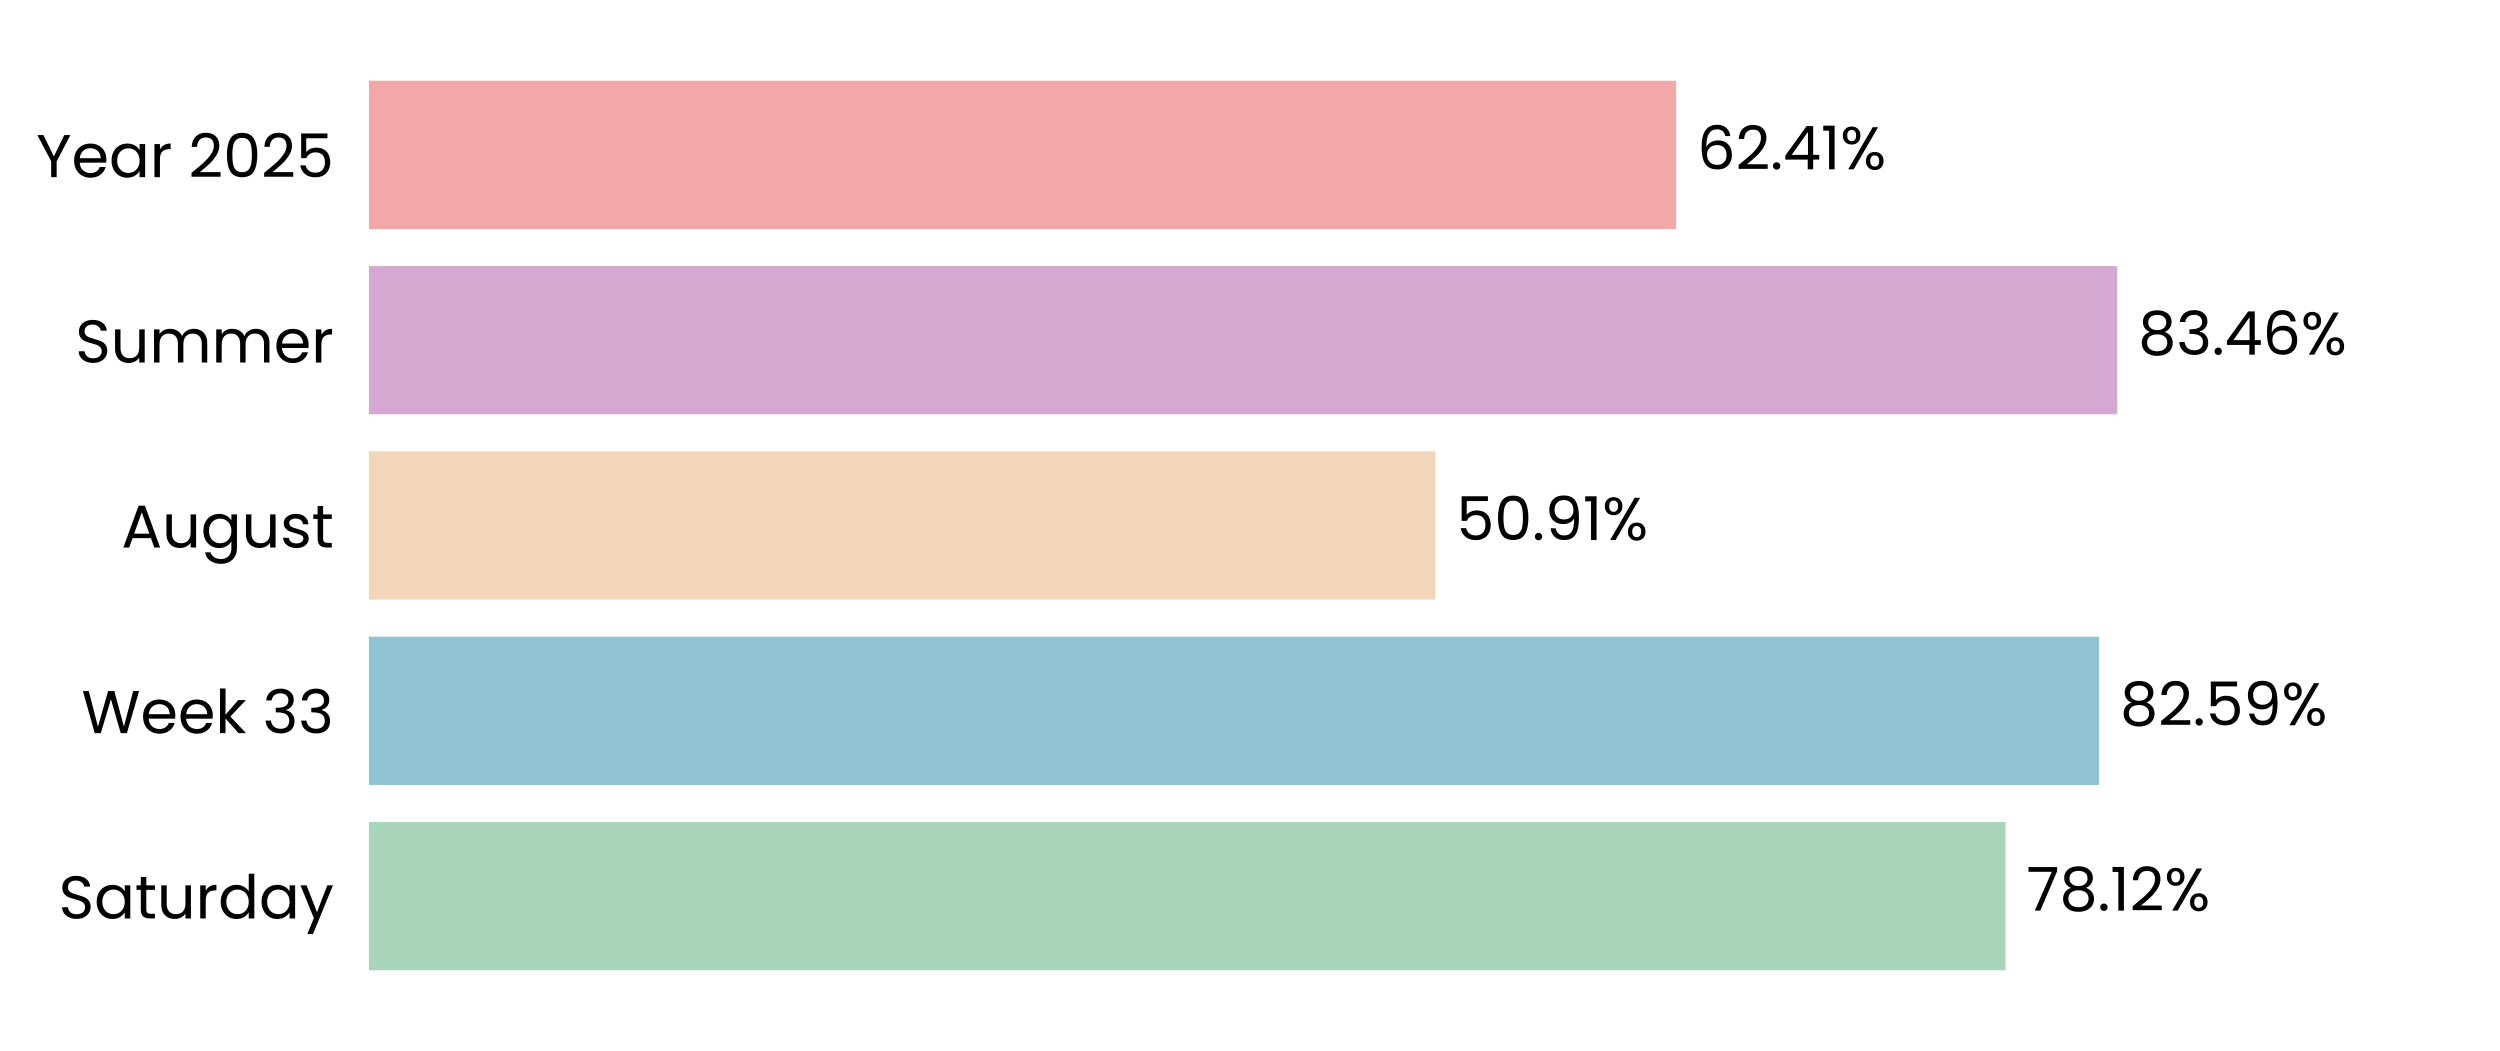
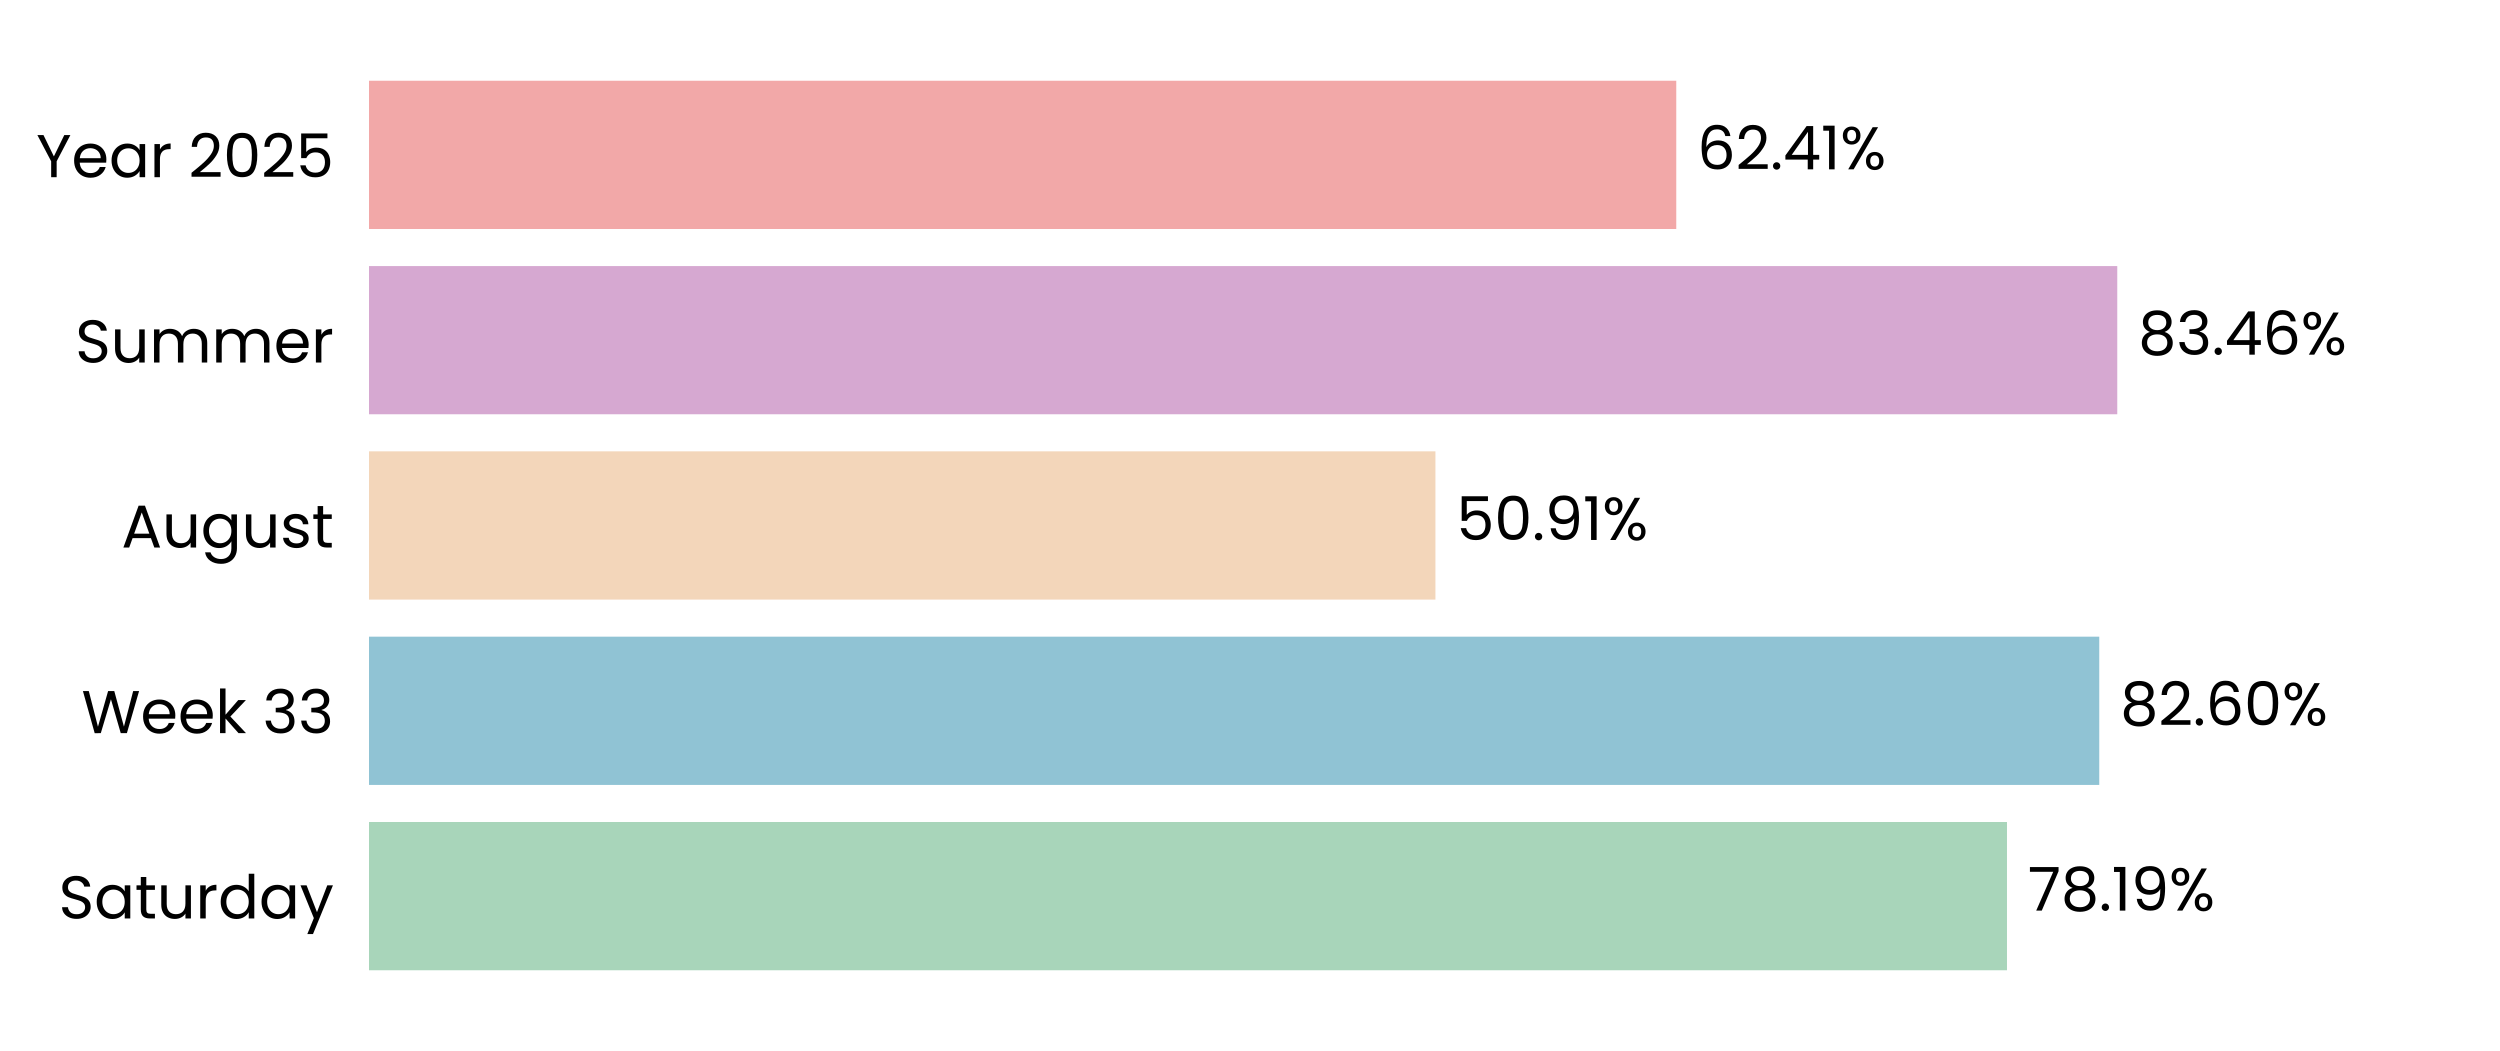
<svg xmlns="http://www.w3.org/2000/svg" xmlns:xlink="http://www.w3.org/1999/xlink" width="496.691pt" height="208.8pt" viewBox="0 0 496.691 208.8" version="1.1">
  <defs>
    <style type="text/css">*{stroke-linejoin: round; stroke-linecap: butt}</style>
  </defs>
  <g id="figure_1">
    <g id="patch_1">
      <path d="M 0 208.8  L 496.691 208.8  L 496.691 0  L 0 0  L 0 208.8  z " style="fill: none" />
    </g>
    <g id="axes_1">
      <g id="patch_2">
        <path d="M 73.311 201.6  L 489.491 201.6  L 489.491 7.2  L 73.311 7.2  L 73.311 201.6  z " style="fill: none" />
      </g>
      <g id="patch_3">
-         <path d="M 73.311 192.764  L 398.452 192.764  L 398.452 163.309  L 73.311 163.309  z " clip-path="url(#pd86c3cd558)" style="fill: #a8d5ba" />
+         <path d="M 73.311 192.764  L 398.741 192.764  L 398.741 163.309  L 73.311 163.309  z " clip-path="url(#pfd9cf8d248)" style="fill: #a8d5ba" />
      </g>
      <g id="patch_4">
-         <path d="M 73.311 155.945  L 417.031 155.945  L 417.031 126.491  L 73.311 126.491  z " clip-path="url(#pd86c3cd558)" style="fill: #90c3d4" />
+         <path d="M 73.311 155.945  L 417.073 155.945  L 417.073 126.491  L 73.311 126.491  z " clip-path="url(#pfd9cf8d248)" style="fill: #90c3d4" />
      </g>
      <g id="patch_5">
-         <path d="M 73.311 119.127  L 285.177 119.127  L 285.177 89.673  L 73.311 89.673  z " clip-path="url(#pd86c3cd558)" style="fill: #f3d6ba" />
+         <path d="M 73.311 119.127  L 285.186 119.127  L 285.186 89.673  L 73.311 89.673  z " clip-path="url(#pfd9cf8d248)" style="fill: #f3d6ba" />
      </g>
      <g id="patch_6">
-         <path d="M 73.311 82.309  L 420.646 82.309  L 420.646 52.855  L 73.311 52.855  z " clip-path="url(#pd86c3cd558)" style="fill: #d6a8d1" />
+         <path d="M 73.311 82.309  L 420.649 82.309  L 420.649 52.855  L 73.311 52.855  z " clip-path="url(#pfd9cf8d248)" style="fill: #d6a8d1" />
      </g>
      <g id="patch_7">
-         <path d="M 73.311 45.491  L 333.032 45.491  L 333.032 16.036  L 73.311 16.036  z " clip-path="url(#pd86c3cd558)" style="fill: #f2a8a8" />
+         <path d="M 73.311 45.491  L 333.033 45.491  L 333.033 16.036  L 73.311 16.036  z " clip-path="url(#pfd9cf8d248)" style="fill: #f2a8a8" />
      </g>
      <g id="matplotlib.axis_1">
        <g id="ytick_1">
          <g id="text_1">
            <g transform="translate(11.65312 182.4764) scale(0.12 -0.12)">
              <defs>
                <path id="Poppins-Regular-53" d="M 1907 -45  Q 1466 -45 1117 112  Q 768 269 569 547  Q 371 826 365 1190  L 986 1190  Q 1018 877 1245 662  Q 1472 448 1907 448  Q 2323 448 2563 656  Q 2803 864 2803 1190  Q 2803 1446 2662 1606  Q 2522 1766 2310 1849  Q 2099 1933 1741 2029  Q 1299 2144 1033 2259  Q 768 2374 579 2620  Q 390 2867 390 3283  Q 390 3648 576 3929  Q 762 4211 1098 4364  Q 1434 4518 1869 4518  Q 2496 4518 2896 4204  Q 3296 3891 3347 3373  L 2707 3373  Q 2675 3629 2438 3824  Q 2202 4019 1811 4019  Q 1446 4019 1216 3830  Q 986 3642 986 3302  Q 986 3059 1123 2905  Q 1261 2752 1462 2672  Q 1664 2592 2029 2490  Q 2470 2368 2739 2249  Q 3008 2131 3200 1884  Q 3392 1638 3392 1216  Q 3392 890 3219 602  Q 3046 314 2707 134  Q 2368 -45 1907 -45  z " transform="scale(0.015625)" />
                <path id="Poppins-Regular-61" d="M 275 1766  Q 275 2304 492 2710  Q 710 3117 1091 3341  Q 1472 3565 1939 3565  Q 2400 3565 2739 3366  Q 3078 3168 3245 2867  L 3245 3507  L 3834 3507  L 3834 0  L 3245 0  L 3245 653  Q 3072 346 2729 144  Q 2387 -58 1933 -58  Q 1466 -58 1088 172  Q 710 403 492 819  Q 275 1235 275 1766  z M 3245 1760  Q 3245 2157 3085 2451  Q 2925 2746 2653 2902  Q 2381 3059 2054 3059  Q 1728 3059 1459 2905  Q 1190 2752 1030 2457  Q 870 2163 870 1766  Q 870 1363 1030 1065  Q 1190 768 1459 611  Q 1728 454 2054 454  Q 2381 454 2653 611  Q 2925 768 3085 1065  Q 3245 1363 3245 1760  z " transform="scale(0.015625)" />
                <path id="Poppins-Regular-74" d="M 1203 3027  L 1203 960  Q 1203 704 1312 598  Q 1421 493 1690 493  L 2118 493  L 2118 0  L 1594 0  Q 1107 0 864 224  Q 621 448 621 960  L 621 3027  L 166 3027  L 166 3507  L 621 3507  L 621 4390  L 1203 4390  L 1203 3507  L 2118 3507  L 2118 3027  L 1203 3027  z " transform="scale(0.015625)" />
                <path id="Poppins-Regular-75" d="M 3603 3507  L 3603 0  L 3021 0  L 3021 518  Q 2854 250 2556 99  Q 2259 -51 1901 -51  Q 1491 -51 1164 118  Q 838 288 649 627  Q 461 966 461 1453  L 461 3507  L 1037 3507  L 1037 1530  Q 1037 1011 1299 732  Q 1562 454 2016 454  Q 2483 454 2752 742  Q 3021 1030 3021 1581  L 3021 3507  L 3603 3507  z " transform="scale(0.015625)" />
                <path id="Poppins-Regular-72" d="M 1075 2938  Q 1229 3238 1513 3404  Q 1798 3571 2208 3571  L 2208 2970  L 2054 2970  Q 1075 2970 1075 1907  L 1075 0  L 493 0  L 493 3507  L 1075 3507  L 1075 2938  z " transform="scale(0.015625)" />
                <path id="Poppins-Regular-64" d="M 275 1766  Q 275 2304 492 2710  Q 710 3117 1091 3341  Q 1472 3565 1946 3565  Q 2355 3565 2707 3376  Q 3059 3187 3245 2880  L 3245 4736  L 3834 4736  L 3834 0  L 3245 0  L 3245 659  Q 3072 346 2733 144  Q 2394 -58 1939 -58  Q 1472 -58 1091 172  Q 710 403 492 819  Q 275 1235 275 1766  z M 3245 1760  Q 3245 2157 3085 2451  Q 2925 2746 2653 2902  Q 2381 3059 2054 3059  Q 1728 3059 1459 2905  Q 1190 2752 1030 2457  Q 870 2163 870 1766  Q 870 1363 1030 1065  Q 1190 768 1459 611  Q 1728 454 2054 454  Q 2381 454 2653 611  Q 2925 768 3085 1065  Q 3245 1363 3245 1760  z " transform="scale(0.015625)" />
                <path id="Poppins-Regular-79" d="M 3514 3507  L 1402 -1651  L 800 -1651  L 1491 38  L 77 3507  L 723 3507  L 1824 666  L 2912 3507  L 3514 3507  z " transform="scale(0.015625)" />
              </defs>
              <use xlink:href="#Poppins-Regular-53" />
              <use xlink:href="#Poppins-Regular-61" transform="translate(58.7 0)" />
              <use xlink:href="#Poppins-Regular-74" transform="translate(126.3 0)" />
              <use xlink:href="#Poppins-Regular-75" transform="translate(162.7 0)" />
              <use xlink:href="#Poppins-Regular-72" transform="translate(226.7 0)" />
              <use xlink:href="#Poppins-Regular-64" transform="translate(264 0)" />
              <use xlink:href="#Poppins-Regular-61" transform="translate(331.5999 0)" />
              <use xlink:href="#Poppins-Regular-79" transform="translate(399.1999 0)" />
            </g>
          </g>
        </g>
        <g id="ytick_2">
          <g id="text_2">
            <g transform="translate(16.19813 145.6582) scale(0.12 -0.12)">
              <defs>
                <path id="Poppins-Regular-57" d="M 6099 4461  L 4806 0  L 4154 0  L 3117 3590  L 2042 0  L 1395 -6  L 147 4461  L 768 4461  L 1741 678  L 2816 4461  L 3469 4461  L 4493 691  L 5472 4461  L 6099 4461  z " transform="scale(0.015625)" />
                <path id="Poppins-Regular-65" d="M 3693 1888  Q 3693 1722 3674 1536  L 870 1536  Q 902 1018 1225 726  Q 1549 435 2010 435  Q 2387 435 2640 611  Q 2893 787 2995 1082  L 3622 1082  Q 3482 576 3059 259  Q 2637 -58 2010 -58  Q 1510 -58 1116 166  Q 723 390 499 803  Q 275 1216 275 1760  Q 275 2304 492 2713  Q 710 3123 1104 3344  Q 1498 3565 2010 3565  Q 2509 3565 2893 3347  Q 3277 3130 3485 2749  Q 3693 2368 3693 1888  z M 3091 2010  Q 3091 2342 2944 2582  Q 2797 2822 2544 2947  Q 2291 3072 1984 3072  Q 1542 3072 1232 2790  Q 922 2509 877 2010  L 3091 2010  z " transform="scale(0.015625)" />
                <path id="Poppins-Regular-6b" d="M 2451 0  L 1075 1549  L 1075 0  L 493 0  L 493 4736  L 1075 4736  L 1075 1952  L 2426 3507  L 3238 3507  L 1587 1760  L 3245 0  L 2451 0  z " transform="scale(0.015625)" />
                <path id="Poppins-Regular-20" transform="scale(0.015625)" />
                <path id="Poppins-Regular-33" d="M 384 3462  Q 429 4051 838 4384  Q 1248 4717 1901 4717  Q 2336 4717 2653 4560  Q 2970 4403 3133 4134  Q 3296 3866 3296 3526  Q 3296 3130 3069 2842  Q 2842 2554 2477 2470  L 2477 2438  Q 2893 2336 3136 2035  Q 3379 1734 3379 1248  Q 3379 883 3212 592  Q 3046 301 2713 134  Q 2381 -32 1914 -32  Q 1235 -32 800 323  Q 365 678 314 1331  L 877 1331  Q 922 947 1190 704  Q 1459 461 1907 461  Q 2355 461 2588 694  Q 2822 928 2822 1299  Q 2822 1779 2502 1990  Q 2182 2202 1536 2202  L 1389 2202  L 1389 2688  L 1542 2688  Q 2131 2694 2432 2883  Q 2733 3072 2733 3469  Q 2733 3808 2512 4013  Q 2291 4218 1882 4218  Q 1485 4218 1241 4013  Q 998 3808 954 3462  L 384 3462  z " transform="scale(0.015625)" />
              </defs>
              <use xlink:href="#Poppins-Regular-57" />
              <use xlink:href="#Poppins-Regular-65" transform="translate(97.59999 0)" />
              <use xlink:href="#Poppins-Regular-65" transform="translate(159.6 0)" />
              <use xlink:href="#Poppins-Regular-6b" transform="translate(221.6 0)" />
              <use xlink:href="#Poppins-Regular-20" transform="translate(273.0999 0)" />
              <use xlink:href="#Poppins-Regular-33" transform="translate(299.7999 0)" />
              <use xlink:href="#Poppins-Regular-33" transform="translate(358.6999 0)" />
            </g>
          </g>
        </g>
        <g id="ytick_3">
          <g id="text_3">
            <g transform="translate(24.11812 108.78) scale(0.12 -0.12)">
              <defs>
                <path id="Poppins-Regular-41" d="M 3130 992  L 1184 992  L 826 0  L 211 0  L 1824 4435  L 2496 4435  L 4102 0  L 3488 0  L 3130 992  z M 2963 1466  L 2157 3718  L 1350 1466  L 2963 1466  z " transform="scale(0.015625)" />
                <path id="Poppins-Regular-67" d="M 1939 3565  Q 2394 3565 2736 3366  Q 3078 3168 3245 2867  L 3245 3507  L 3834 3507  L 3834 -77  Q 3834 -557 3629 -931  Q 3424 -1306 3043 -1517  Q 2662 -1728 2157 -1728  Q 1466 -1728 1005 -1401  Q 544 -1075 461 -512  L 1037 -512  Q 1133 -832 1433 -1027  Q 1734 -1222 2157 -1222  Q 2637 -1222 2941 -921  Q 3245 -621 3245 -77  L 3245 659  Q 3072 352 2733 147  Q 2394 -58 1939 -58  Q 1472 -58 1091 172  Q 710 403 492 819  Q 275 1235 275 1766  Q 275 2304 492 2710  Q 710 3117 1091 3341  Q 1472 3565 1939 3565  z M 3245 1760  Q 3245 2157 3085 2451  Q 2925 2746 2653 2902  Q 2381 3059 2054 3059  Q 1728 3059 1459 2905  Q 1190 2752 1030 2457  Q 870 2163 870 1766  Q 870 1363 1030 1065  Q 1190 768 1459 611  Q 1728 454 2054 454  Q 2381 454 2653 611  Q 2925 768 3085 1065  Q 3245 1363 3245 1760  z " transform="scale(0.015625)" />
                <path id="Poppins-Regular-73" d="M 1734 -58  Q 1331 -58 1011 80  Q 691 218 505 464  Q 320 710 301 1030  L 902 1030  Q 928 768 1149 601  Q 1370 435 1728 435  Q 2061 435 2253 582  Q 2445 730 2445 954  Q 2445 1184 2240 1296  Q 2035 1408 1606 1517  Q 1216 1619 969 1724  Q 723 1830 547 2038  Q 371 2246 371 2586  Q 371 2854 531 3078  Q 691 3302 985 3433  Q 1280 3565 1658 3565  Q 2240 3565 2598 3270  Q 2957 2976 2982 2464  L 2400 2464  Q 2381 2739 2179 2905  Q 1978 3072 1638 3072  Q 1325 3072 1139 2937  Q 954 2803 954 2586  Q 954 2413 1066 2301  Q 1178 2189 1347 2121  Q 1517 2054 1818 1971  Q 2195 1869 2432 1769  Q 2669 1670 2838 1472  Q 3008 1274 3014 954  Q 3014 666 2854 435  Q 2694 205 2403 73  Q 2112 -58 1734 -58  z " transform="scale(0.015625)" />
              </defs>
              <use xlink:href="#Poppins-Regular-41" />
              <use xlink:href="#Poppins-Regular-75" transform="translate(67.39999 0)" />
              <use xlink:href="#Poppins-Regular-67" transform="translate(131.4 0)" />
              <use xlink:href="#Poppins-Regular-75" transform="translate(199 0)" />
              <use xlink:href="#Poppins-Regular-73" transform="translate(263 0)" />
              <use xlink:href="#Poppins-Regular-74" transform="translate(315.2 0)" />
            </g>
          </g>
        </g>
        <g id="ytick_4">
          <g id="text_4">
            <g transform="translate(14.95125 72.02182) scale(0.12 -0.12)">
              <defs>
                <path id="Poppins-Regular-6d" d="M 4710 3571  Q 5120 3571 5440 3401  Q 5760 3232 5945 2893  Q 6131 2554 6131 2067  L 6131 0  L 5555 0  L 5555 1984  Q 5555 2509 5296 2787  Q 5037 3066 4595 3066  Q 4141 3066 3872 2774  Q 3603 2483 3603 1933  L 3603 0  L 3027 0  L 3027 1984  Q 3027 2509 2768 2787  Q 2509 3066 2067 3066  Q 1613 3066 1344 2774  Q 1075 2483 1075 1933  L 1075 0  L 493 0  L 493 3507  L 1075 3507  L 1075 3002  Q 1248 3277 1539 3424  Q 1830 3571 2182 3571  Q 2624 3571 2963 3372  Q 3302 3174 3469 2790  Q 3616 3162 3955 3366  Q 4294 3571 4710 3571  z " transform="scale(0.015625)" />
              </defs>
              <use xlink:href="#Poppins-Regular-53" />
              <use xlink:href="#Poppins-Regular-75" transform="translate(58.7 0)" />
              <use xlink:href="#Poppins-Regular-6d" transform="translate(122.7 0)" />
              <use xlink:href="#Poppins-Regular-6d" transform="translate(225.7 0)" />
              <use xlink:href="#Poppins-Regular-65" transform="translate(328.7 0)" />
              <use xlink:href="#Poppins-Regular-72" transform="translate(390.6999 0)" />
            </g>
          </g>
        </g>
        <g id="ytick_5">
          <g id="text_5">
            <g transform="translate(7.2 35.20364) scale(0.12 -0.12)">
              <defs>
                <path id="Poppins-Regular-59" d="M 3616 4461  L 2163 1683  L 2163 0  L 1581 0  L 1581 1683  L 122 4461  L 768 4461  L 1869 2202  L 2970 4461  L 3616 4461  z " transform="scale(0.015625)" />
                <path id="Poppins-Regular-32" d="M 326 467  Q 1139 1120 1600 1539  Q 2061 1958 2377 2416  Q 2694 2874 2694 3315  Q 2694 3731 2492 3971  Q 2291 4211 1843 4211  Q 1408 4211 1168 3939  Q 928 3667 909 3213  L 346 3213  Q 371 3930 780 4320  Q 1190 4710 1837 4710  Q 2496 4710 2883 4345  Q 3270 3981 3270 3341  Q 3270 2810 2953 2307  Q 2637 1805 2233 1424  Q 1830 1043 1203 538  L 3405 538  L 3405 51  L 326 51  L 326 467  z " transform="scale(0.015625)" />
                <path id="Poppins-Regular-30" d="M 397 2362  Q 397 3462 755 4080  Q 1114 4698 2010 4698  Q 2899 4698 3257 4080  Q 3616 3462 3616 2362  Q 3616 1242 3257 621  Q 2899 0 2010 0  Q 1114 0 755 621  Q 397 1242 397 2362  z M 3040 2362  Q 3040 2918 2966 3305  Q 2893 3693 2665 3929  Q 2438 4166 2010 4166  Q 1574 4166 1347 3929  Q 1120 3693 1046 3305  Q 973 2918 973 2362  Q 973 1786 1046 1395  Q 1120 1005 1347 768  Q 1574 531 2010 531  Q 2438 531 2665 768  Q 2893 1005 2966 1395  Q 3040 1786 3040 2362  z " transform="scale(0.015625)" />
                <path id="Poppins-Regular-35" d="M 3347 4122  L 1101 4122  L 1101 2662  Q 1248 2867 1536 2998  Q 1824 3130 2157 3130  Q 2688 3130 3021 2909  Q 3354 2688 3498 2339  Q 3642 1990 3642 1600  Q 3642 1139 3469 774  Q 3296 410 2941 198  Q 2586 -13 2061 -13  Q 1389 -13 973 332  Q 557 678 467 1254  L 1037 1254  Q 1120 890 1389 685  Q 1658 480 2067 480  Q 2573 480 2829 784  Q 3085 1088 3085 1587  Q 3085 2086 2829 2358  Q 2573 2630 2074 2630  Q 1734 2630 1481 2467  Q 1229 2304 1114 2022  L 563 2022  L 563 4634  L 3347 4634  L 3347 4122  z " transform="scale(0.015625)" />
              </defs>
              <use xlink:href="#Poppins-Regular-59" />
              <use xlink:href="#Poppins-Regular-65" transform="translate(58.39999 0)" />
              <use xlink:href="#Poppins-Regular-61" transform="translate(120.4 0)" />
              <use xlink:href="#Poppins-Regular-72" transform="translate(188 0)" />
              <use xlink:href="#Poppins-Regular-20" transform="translate(225.3 0)" />
              <use xlink:href="#Poppins-Regular-32" transform="translate(252 0)" />
              <use xlink:href="#Poppins-Regular-30" transform="translate(309.4999 0)" />
              <use xlink:href="#Poppins-Regular-32" transform="translate(372.2999 0)" />
              <use xlink:href="#Poppins-Regular-35" transform="translate(429.7999 0)" />
            </g>
          </g>
        </g>
      </g>
      <g id="text_6">
-         <g transform="translate(402.6137 180.9164) scale(0.12 -0.12)">
+         <g transform="translate(402.9027 180.9164) scale(0.12 -0.12)">
          <defs>
            <path id="Poppins-Regular-37" d="M 3245 4173  L 1466 0  L 877 0  L 2682 4115  L 211 4115  L 211 4614  L 3245 4614  L 3245 4173  z " transform="scale(0.015625)" />
            <path id="Poppins-Regular-38" d="M 1242 2406  Q 883 2547 691 2816  Q 499 3085 499 3469  Q 499 3814 672 4092  Q 845 4371 1187 4534  Q 1530 4698 2016 4698  Q 2502 4698 2844 4534  Q 3187 4371 3363 4092  Q 3539 3814 3539 3469  Q 3539 3098 3340 2819  Q 3142 2541 2797 2406  Q 3194 2285 3427 1981  Q 3661 1677 3661 1248  Q 3661 832 3456 521  Q 3251 211 2876 41  Q 2502 -128 2016 -128  Q 1530 -128 1162 41  Q 794 211 589 521  Q 384 832 384 1248  Q 384 1677 614 1984  Q 845 2291 1242 2406  z M 2976 3398  Q 2976 3789 2720 4000  Q 2464 4211 2016 4211  Q 1574 4211 1318 4000  Q 1062 3789 1062 3392  Q 1062 3034 1328 2816  Q 1594 2598 2016 2598  Q 2445 2598 2710 2819  Q 2976 3040 2976 3398  z M 2016 2150  Q 1542 2150 1241 1929  Q 941 1709 941 1267  Q 941 858 1232 608  Q 1523 358 2016 358  Q 2509 358 2797 608  Q 3085 858 3085 1267  Q 3085 1696 2790 1923  Q 2496 2150 2016 2150  z " transform="scale(0.015625)" />
            <path id="Poppins-Regular-2e" d="M 678 -38  Q 512 -38 397 77  Q 282 192 282 358  Q 282 525 397 640  Q 512 755 678 755  Q 838 755 950 640  Q 1062 525 1062 358  Q 1062 192 950 77  Q 838 -38 678 -38  z " transform="scale(0.015625)" />
            <path id="Poppins-Regular-31" d="M 243 4096  L 243 4627  L 1446 4627  L 1446 0  L 858 0  L 858 4096  L 243 4096  z " transform="scale(0.015625)" />
+             <path id="Poppins-Regular-39" d="M 1146 1242  Q 1210 877 1443 678  Q 1677 480 2074 480  Q 2605 480 2857 896  Q 3110 1312 3098 2298  Q 2963 2010 2649 1846  Q 2336 1683 1952 1683  Q 1523 1683 1187 1859  Q 851 2035 659 2374  Q 467 2714 467 3194  Q 467 3878 864 4297  Q 1261 4717 1990 4717  Q 2886 4717 3248 4134  Q 3610 3552 3610 2400  Q 3610 1594 3466 1069  Q 3322 544 2979 269  Q 2637 -6 2042 -6  Q 1389 -6 1024 346  Q 659 698 608 1242  L 1146 1242  z M 2048 2176  Q 2477 2176 2752 2441  Q 3027 2707 3027 3162  Q 3027 3642 2758 3936  Q 2490 4230 2003 4230  Q 1555 4230 1289 3948  Q 1024 3667 1024 3206  Q 1024 2739 1286 2457  Q 1549 2176 2048 2176  z " transform="scale(0.015625)" />
            <path id="Poppins-Regular-25" d="M 269 3584  Q 269 4019 531 4278  Q 794 4538 1203 4538  Q 1613 4538 1875 4278  Q 2138 4019 2138 3584  Q 2138 3142 1875 2883  Q 1613 2624 1203 2624  Q 794 2624 531 2883  Q 269 3142 269 3584  z M 4006 4467  L 1414 0  L 838 0  L 3430 4467  L 4006 4467  z M 1203 4179  Q 986 4179 861 4028  Q 736 3878 736 3584  Q 736 3290 861 3136  Q 986 2982 1203 2982  Q 1421 2982 1549 3139  Q 1677 3296 1677 3584  Q 1677 3878 1549 4028  Q 1421 4179 1203 4179  z M 2720 883  Q 2720 1325 2982 1584  Q 3245 1843 3654 1843  Q 4064 1843 4323 1584  Q 4582 1325 4582 883  Q 4582 448 4323 185  Q 4064 -77 3654 -77  Q 3245 -77 2982 182  Q 2720 442 2720 883  z M 3648 1478  Q 3430 1478 3302 1328  Q 3174 1178 3174 883  Q 3174 595 3302 444  Q 3430 294 3648 294  Q 3866 294 3994 444  Q 4122 595 4122 883  Q 4122 1178 3994 1328  Q 3866 1478 3648 1478  z " transform="scale(0.015625)" />
          </defs>
          <use xlink:href="#Poppins-Regular-37" />
          <use xlink:href="#Poppins-Regular-38" transform="translate(54.59999 0)" />
          <use xlink:href="#Poppins-Regular-2e" transform="translate(117.7 0)" />
          <use xlink:href="#Poppins-Regular-31" transform="translate(138.7 0)" />
-           <use xlink:href="#Poppins-Regular-32" transform="translate(170.7 0)" />
-           <use xlink:href="#Poppins-Regular-25" transform="translate(228.1999 0)" />
+           <use xlink:href="#Poppins-Regular-39" transform="translate(170.7 0)" />
+           <use xlink:href="#Poppins-Regular-25" transform="translate(233.6999 0)" />
        </g>
      </g>
      <g id="text_7">
-         <g transform="translate(421.1931 144.0982) scale(0.12 -0.12)">
+         <g transform="translate(421.2344 144.0982) scale(0.12 -0.12)">
          <defs>
-             <path id="Poppins-Regular-39" d="M 1146 1242  Q 1210 877 1443 678  Q 1677 480 2074 480  Q 2605 480 2857 896  Q 3110 1312 3098 2298  Q 2963 2010 2649 1846  Q 2336 1683 1952 1683  Q 1523 1683 1187 1859  Q 851 2035 659 2374  Q 467 2714 467 3194  Q 467 3878 864 4297  Q 1261 4717 1990 4717  Q 2886 4717 3248 4134  Q 3610 3552 3610 2400  Q 3610 1594 3466 1069  Q 3322 544 2979 269  Q 2637 -6 2042 -6  Q 1389 -6 1024 346  Q 659 698 608 1242  L 1146 1242  z M 2048 2176  Q 2477 2176 2752 2441  Q 3027 2707 3027 3162  Q 3027 3642 2758 3936  Q 2490 4230 2003 4230  Q 1555 4230 1289 3948  Q 1024 3667 1024 3206  Q 1024 2739 1286 2457  Q 1549 2176 2048 2176  z " transform="scale(0.015625)" />
+             <path id="Poppins-Regular-36" d="M 2976 3526  Q 2835 4237 2099 4237  Q 1530 4237 1248 3798  Q 966 3360 973 2355  Q 1120 2688 1462 2877  Q 1805 3066 2227 3066  Q 2886 3066 3280 2656  Q 3674 2246 3674 1523  Q 3674 1088 3504 742  Q 3334 397 2992 192  Q 2650 -13 2163 -13  Q 1504 -13 1133 281  Q 762 576 614 1094  Q 467 1613 467 2374  Q 467 4723 2106 4723  Q 2733 4723 3091 4384  Q 3450 4045 3514 3526  L 2976 3526  z M 2106 2573  Q 1830 2573 1587 2461  Q 1344 2349 1193 2121  Q 1043 1894 1043 1568  Q 1043 1082 1324 778  Q 1606 474 2131 474  Q 2579 474 2844 752  Q 3110 1030 3110 1504  Q 3110 2003 2854 2288  Q 2598 2573 2106 2573  z " transform="scale(0.015625)" />
          </defs>
          <use xlink:href="#Poppins-Regular-38" />
          <use xlink:href="#Poppins-Regular-32" transform="translate(63.09999 0)" />
          <use xlink:href="#Poppins-Regular-2e" transform="translate(120.6 0)" />
-           <use xlink:href="#Poppins-Regular-35" transform="translate(141.6 0)" />
-           <use xlink:href="#Poppins-Regular-39" transform="translate(204.3999 0)" />
-           <use xlink:href="#Poppins-Regular-25" transform="translate(267.3999 0)" />
+           <use xlink:href="#Poppins-Regular-36" transform="translate(141.6 0)" />
+           <use xlink:href="#Poppins-Regular-30" transform="translate(205.0999 0)" />
+           <use xlink:href="#Poppins-Regular-25" transform="translate(267.8999 0)" />
        </g>
      </g>
      <g id="text_8">
-         <g transform="translate(289.3389 107.28) scale(0.12 -0.12)">
+         <g transform="translate(289.3482 107.28) scale(0.12 -0.12)">
          <use xlink:href="#Poppins-Regular-35" />
          <use xlink:href="#Poppins-Regular-30" transform="translate(62.79999 0)" />
          <use xlink:href="#Poppins-Regular-2e" transform="translate(125.6 0)" />
          <use xlink:href="#Poppins-Regular-39" transform="translate(146.6 0)" />
          <use xlink:href="#Poppins-Regular-31" transform="translate(209.5999 0)" />
          <use xlink:href="#Poppins-Regular-25" transform="translate(241.5999 0)" />
        </g>
      </g>
      <g id="text_9">
-         <g transform="translate(424.8081 70.46182) scale(0.12 -0.12)">
+         <g transform="translate(424.8112 70.46182) scale(0.12 -0.12)">
          <defs>
            <path id="Poppins-Regular-34" d="M 256 1030  L 256 1472  L 2502 4582  L 3200 4582  L 3200 1536  L 3840 1536  L 3840 1030  L 3200 1030  L 3200 0  L 2624 0  L 2624 1030  L 256 1030  z M 2650 3974  L 928 1536  L 2650 1536  L 2650 3974  z " transform="scale(0.015625)" />
-             <path id="Poppins-Regular-36" d="M 2976 3526  Q 2835 4237 2099 4237  Q 1530 4237 1248 3798  Q 966 3360 973 2355  Q 1120 2688 1462 2877  Q 1805 3066 2227 3066  Q 2886 3066 3280 2656  Q 3674 2246 3674 1523  Q 3674 1088 3504 742  Q 3334 397 2992 192  Q 2650 -13 2163 -13  Q 1504 -13 1133 281  Q 762 576 614 1094  Q 467 1613 467 2374  Q 467 4723 2106 4723  Q 2733 4723 3091 4384  Q 3450 4045 3514 3526  L 2976 3526  z M 2106 2573  Q 1830 2573 1587 2461  Q 1344 2349 1193 2121  Q 1043 1894 1043 1568  Q 1043 1082 1324 778  Q 1606 474 2131 474  Q 2579 474 2844 752  Q 3110 1030 3110 1504  Q 3110 2003 2854 2288  Q 2598 2573 2106 2573  z " transform="scale(0.015625)" />
          </defs>
          <use xlink:href="#Poppins-Regular-38" />
          <use xlink:href="#Poppins-Regular-33" transform="translate(63.09999 0)" />
          <use xlink:href="#Poppins-Regular-2e" transform="translate(122 0)" />
          <use xlink:href="#Poppins-Regular-34" transform="translate(143 0)" />
          <use xlink:href="#Poppins-Regular-36" transform="translate(205.9 0)" />
          <use xlink:href="#Poppins-Regular-25" transform="translate(269.3999 0)" />
        </g>
      </g>
      <g id="text_10">
-         <g transform="translate(337.1936 33.64364) scale(0.12 -0.12)">
+         <g transform="translate(337.1944 33.64364) scale(0.12 -0.12)">
          <use xlink:href="#Poppins-Regular-36" />
          <use xlink:href="#Poppins-Regular-32" transform="translate(63.49999 0)" />
          <use xlink:href="#Poppins-Regular-2e" transform="translate(121 0)" />
          <use xlink:href="#Poppins-Regular-34" transform="translate(142 0)" />
          <use xlink:href="#Poppins-Regular-31" transform="translate(204.8999 0)" />
          <use xlink:href="#Poppins-Regular-25" transform="translate(236.8999 0)" />
        </g>
      </g>
    </g>
  </g>
  <defs>
-     <clipPath id="pd86c3cd558">
+     <clipPath id="pfd9cf8d248">
      <rect x="73.311" y="7.2" width="416.18" height="194.4" />
    </clipPath>
  </defs>
</svg>
